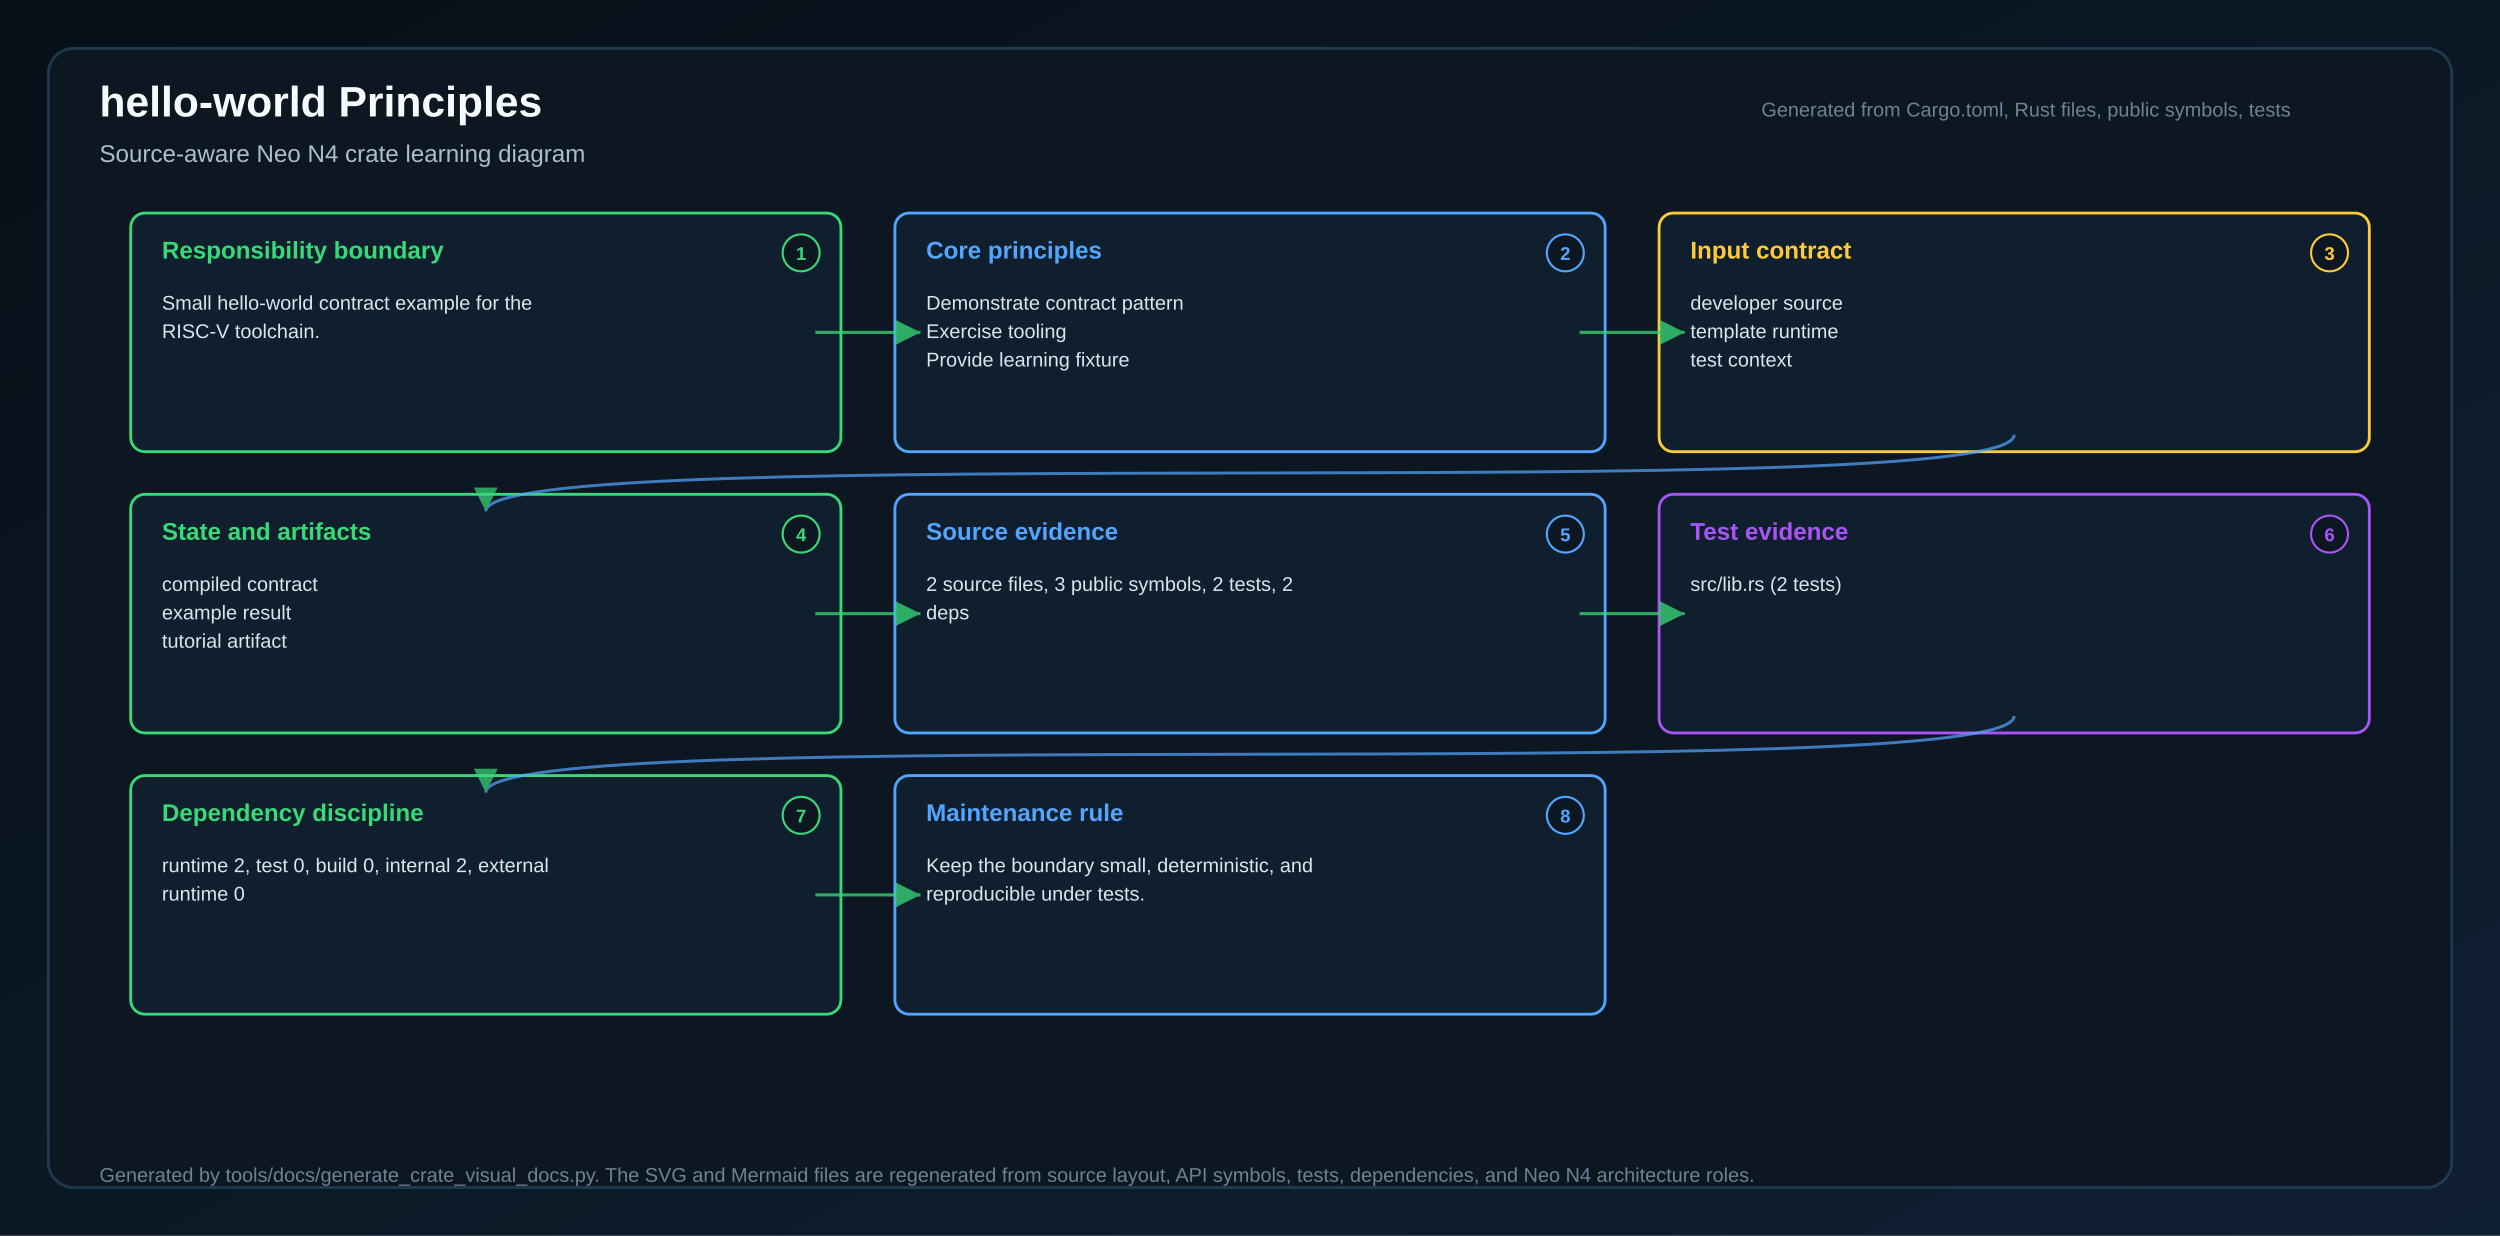
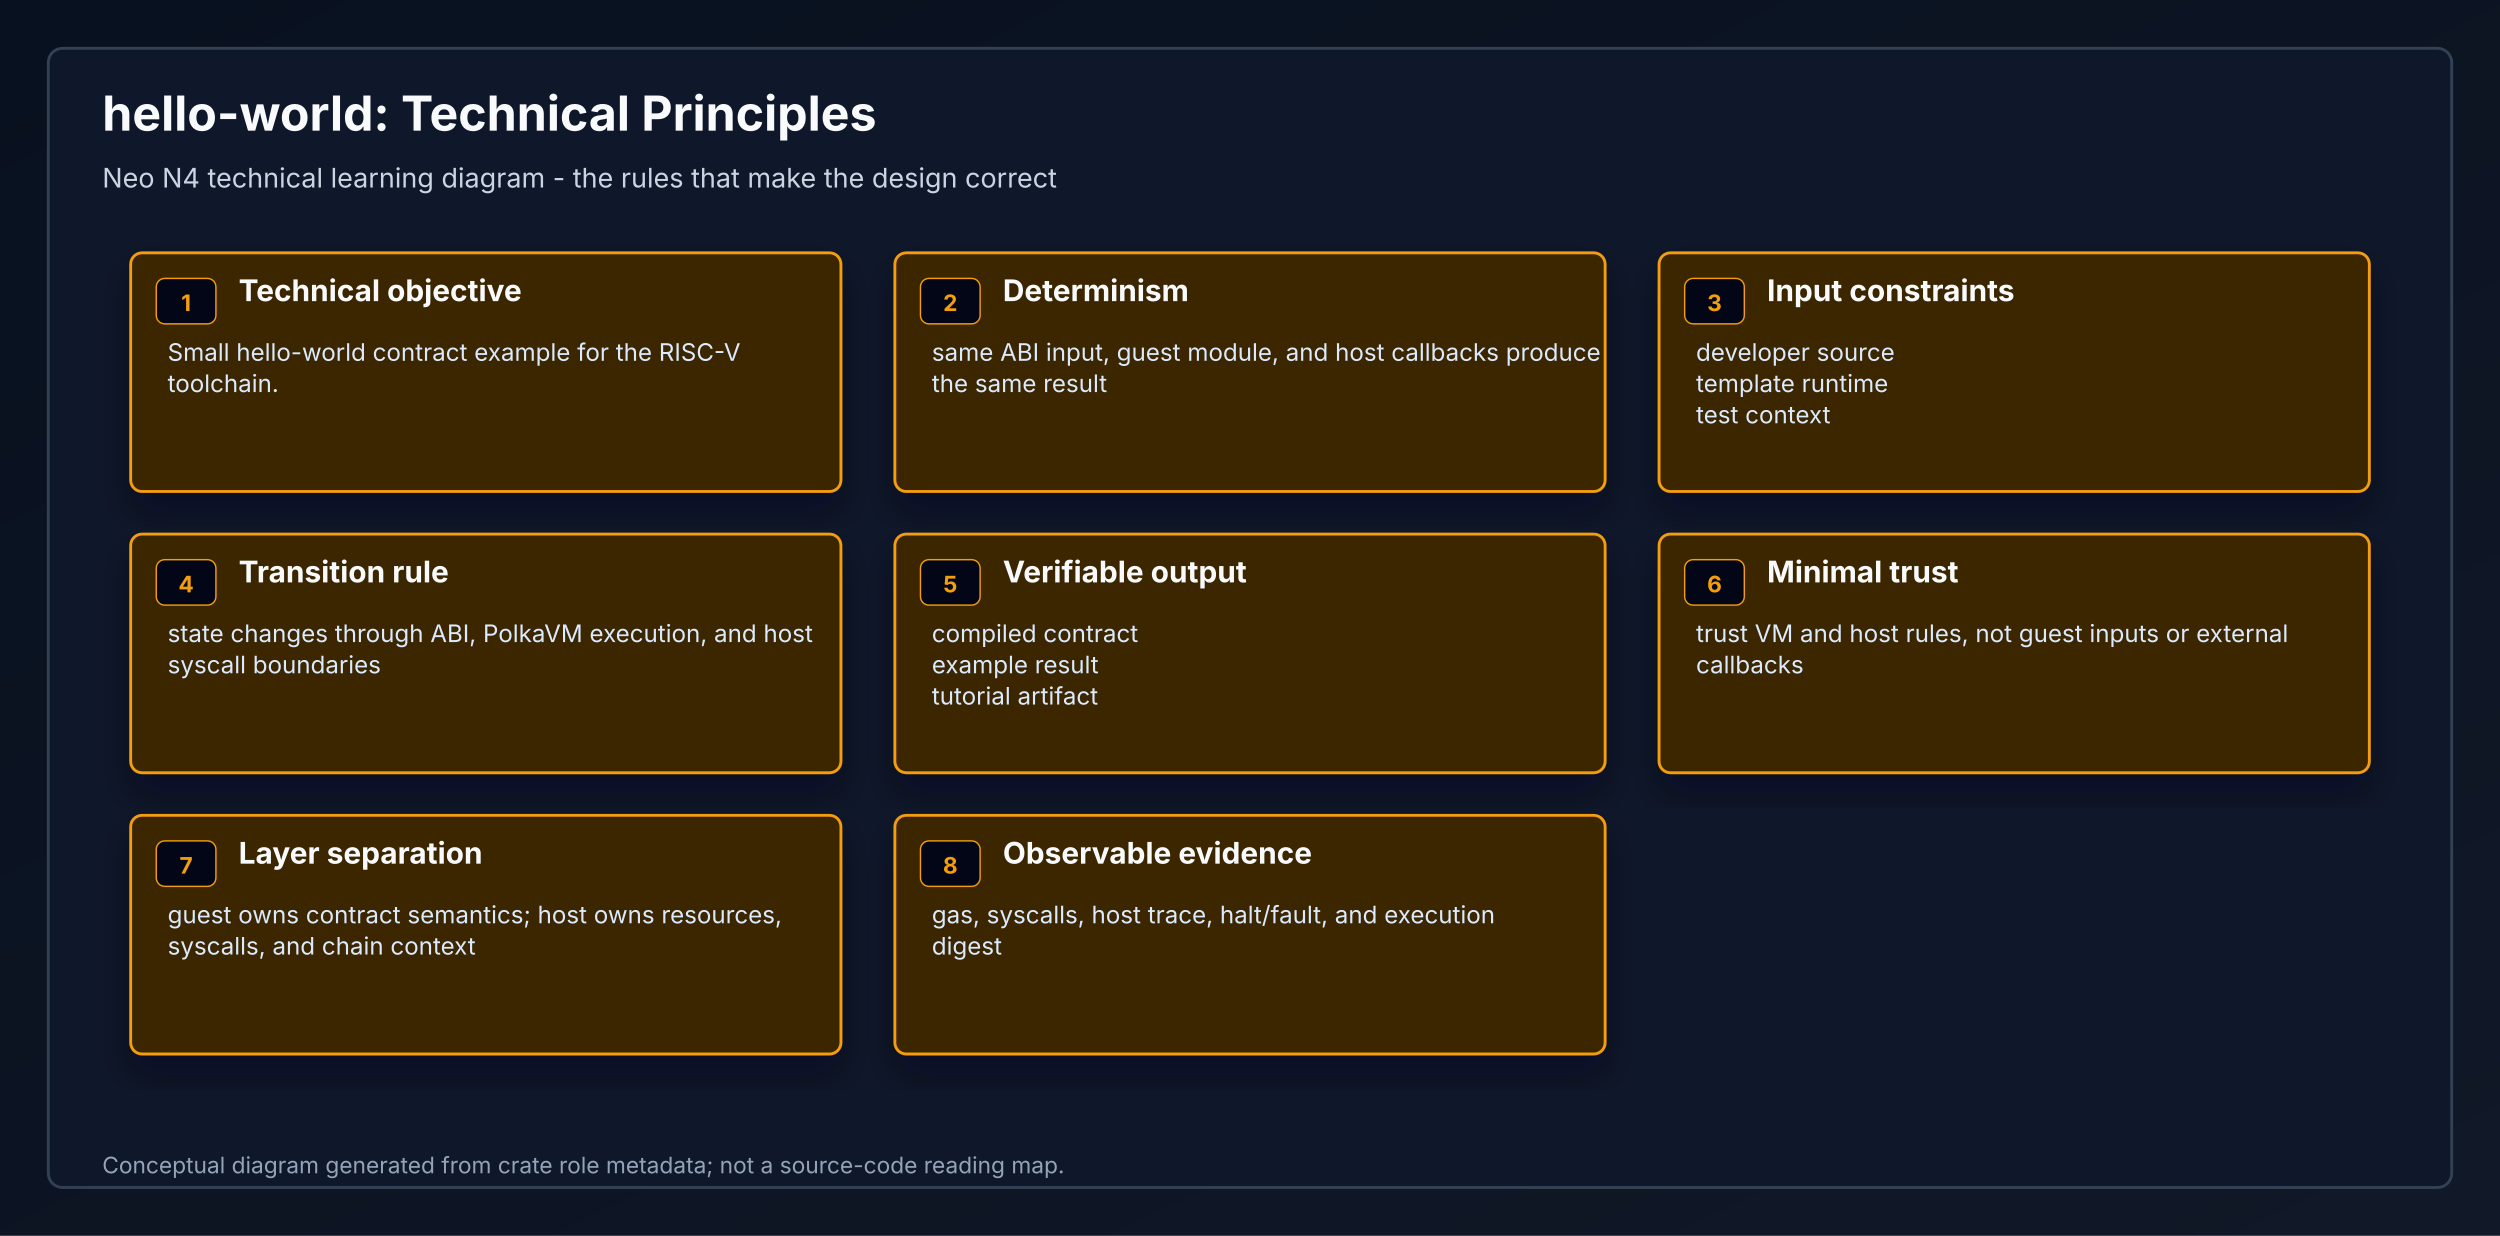
- <svg xmlns="http://www.w3.org/2000/svg" width="1760" height="870" viewBox="0 0 1760 870" role="img" aria-label="hello-world Principles">
+ <svg xmlns="http://www.w3.org/2000/svg" width="1760" height="870" viewBox="0 0 1760 870" role="img" aria-label="hello-world Technical Principles">
  <defs>
-     <linearGradient id="bg" x1="0" x2="1" y1="0" y2="1">
-       <stop offset="0" stop-color="#071018" />
-       <stop offset="1" stop-color="#102033" />
+     <linearGradient id="bg" x1="0" y1="0" x2="1" y2="1">
+       <stop offset="0%" stop-color="#08111f" />
+       <stop offset="100%" stop-color="#111827" />
    </linearGradient>
-     <marker id="arrow" markerWidth="12" markerHeight="12" refX="10" refY="6" orient="auto">
-       <path d="M2,2 L10,6 L2,10 Z" fill="#38d978" />
-     </marker>
+     <filter id="shadow" x="-15%" y="-15%" width="130%" height="130%">
+       <feDropShadow dx="0" dy="14" stdDeviation="12" flood-color="#020617" flood-opacity="0.42" />
+     </filter>
  </defs>
-   <rect x="0" y="0" width="1760" height="870" fill="url(#bg)" />
-   <rect x="34" y="34" width="1692" height="802" rx="18" fill="#0c1722" stroke="#1e3a4d" stroke-width="2" />
-   <text x="70" y="82" fill="#f6fbff" font-size="30" font-family="Segoe UI, Arial, sans-serif" font-weight="700">hello-world Principles</text>
-   <text x="70" y="114" fill="#aebdcc" font-size="17" font-family="Segoe UI, Arial, sans-serif">Source-aware Neo N4 crate learning diagram</text>
-   <text x="1240" y="82" fill="#6f8194" font-size="14" font-family="Segoe UI, Arial, sans-serif">Generated from Cargo.toml, Rust files, public symbols, tests</text>
-   <rect x="92" y="150" width="500" height="168" rx="10" fill="#101f2d" stroke="#38d978" stroke-width="2" />
-   <circle cx="564" cy="178" r="13" fill="#0c1722" stroke="#38d978" stroke-width="1.5" />
-   <text x="564" y="183" text-anchor="middle" fill="#38d978" font-size="13" font-family="Segoe UI, Arial, sans-serif" font-weight="700">1</text>
-   <text x="114" y="182" fill="#38d978" font-size="17" font-family="Segoe UI, Arial, sans-serif" font-weight="700">Responsibility boundary</text>
-   <text x="114" y="218" fill="#d9e6f2" font-size="14" font-family="Segoe UI, Arial, sans-serif">Small hello-world contract example for the</text>
-   <text x="114" y="238" fill="#d9e6f2" font-size="14" font-family="Segoe UI, Arial, sans-serif">RISC-V toolchain.</text>
-   <rect x="630" y="150" width="500" height="168" rx="10" fill="#101f2d" stroke="#52a6ff" stroke-width="2" />
-   <circle cx="1102" cy="178" r="13" fill="#0c1722" stroke="#52a6ff" stroke-width="1.5" />
-   <text x="1102" y="183" text-anchor="middle" fill="#52a6ff" font-size="13" font-family="Segoe UI, Arial, sans-serif" font-weight="700">2</text>
-   <text x="652" y="182" fill="#52a6ff" font-size="17" font-family="Segoe UI, Arial, sans-serif" font-weight="700">Core principles</text>
-   <text x="652" y="218" fill="#d9e6f2" font-size="14" font-family="Segoe UI, Arial, sans-serif">Demonstrate contract pattern</text>
-   <text x="652" y="238" fill="#d9e6f2" font-size="14" font-family="Segoe UI, Arial, sans-serif">Exercise tooling</text>
-   <text x="652" y="258" fill="#d9e6f2" font-size="14" font-family="Segoe UI, Arial, sans-serif">Provide learning fixture</text>
-   <rect x="1168" y="150" width="500" height="168" rx="10" fill="#101f2d" stroke="#ffca3a" stroke-width="2" />
-   <circle cx="1640" cy="178" r="13" fill="#0c1722" stroke="#ffca3a" stroke-width="1.5" />
-   <text x="1640" y="183" text-anchor="middle" fill="#ffca3a" font-size="13" font-family="Segoe UI, Arial, sans-serif" font-weight="700">3</text>
-   <text x="1190" y="182" fill="#ffca3a" font-size="17" font-family="Segoe UI, Arial, sans-serif" font-weight="700">Input contract</text>
-   <text x="1190" y="218" fill="#d9e6f2" font-size="14" font-family="Segoe UI, Arial, sans-serif">developer source</text>
-   <text x="1190" y="238" fill="#d9e6f2" font-size="14" font-family="Segoe UI, Arial, sans-serif">template runtime</text>
-   <text x="1190" y="258" fill="#d9e6f2" font-size="14" font-family="Segoe UI, Arial, sans-serif">test context</text>
-   <rect x="92" y="348" width="500" height="168" rx="10" fill="#101f2d" stroke="#38d978" stroke-width="2" />
-   <circle cx="564" cy="376" r="13" fill="#0c1722" stroke="#38d978" stroke-width="1.5" />
-   <text x="564" y="381" text-anchor="middle" fill="#38d978" font-size="13" font-family="Segoe UI, Arial, sans-serif" font-weight="700">4</text>
-   <text x="114" y="380" fill="#38d978" font-size="17" font-family="Segoe UI, Arial, sans-serif" font-weight="700">State and artifacts</text>
-   <text x="114" y="416" fill="#d9e6f2" font-size="14" font-family="Segoe UI, Arial, sans-serif">compiled contract</text>
-   <text x="114" y="436" fill="#d9e6f2" font-size="14" font-family="Segoe UI, Arial, sans-serif">example result</text>
-   <text x="114" y="456" fill="#d9e6f2" font-size="14" font-family="Segoe UI, Arial, sans-serif">tutorial artifact</text>
-   <rect x="630" y="348" width="500" height="168" rx="10" fill="#101f2d" stroke="#52a6ff" stroke-width="2" />
-   <circle cx="1102" cy="376" r="13" fill="#0c1722" stroke="#52a6ff" stroke-width="1.5" />
-   <text x="1102" y="381" text-anchor="middle" fill="#52a6ff" font-size="13" font-family="Segoe UI, Arial, sans-serif" font-weight="700">5</text>
-   <text x="652" y="380" fill="#52a6ff" font-size="17" font-family="Segoe UI, Arial, sans-serif" font-weight="700">Source evidence</text>
-   <text x="652" y="416" fill="#d9e6f2" font-size="14" font-family="Segoe UI, Arial, sans-serif">2 source files, 3 public symbols, 2 tests, 2</text>
-   <text x="652" y="436" fill="#d9e6f2" font-size="14" font-family="Segoe UI, Arial, sans-serif">deps</text>
-   <rect x="1168" y="348" width="500" height="168" rx="10" fill="#101f2d" stroke="#a855f7" stroke-width="2" />
-   <circle cx="1640" cy="376" r="13" fill="#0c1722" stroke="#a855f7" stroke-width="1.5" />
-   <text x="1640" y="381" text-anchor="middle" fill="#a855f7" font-size="13" font-family="Segoe UI, Arial, sans-serif" font-weight="700">6</text>
-   <text x="1190" y="380" fill="#a855f7" font-size="17" font-family="Segoe UI, Arial, sans-serif" font-weight="700">Test evidence</text>
-   <text x="1190" y="416" fill="#d9e6f2" font-size="14" font-family="Segoe UI, Arial, sans-serif">src/lib.rs (2 tests)</text>
-   <rect x="92" y="546" width="500" height="168" rx="10" fill="#101f2d" stroke="#38d978" stroke-width="2" />
-   <circle cx="564" cy="574" r="13" fill="#0c1722" stroke="#38d978" stroke-width="1.5" />
-   <text x="564" y="579" text-anchor="middle" fill="#38d978" font-size="13" font-family="Segoe UI, Arial, sans-serif" font-weight="700">7</text>
-   <text x="114" y="578" fill="#38d978" font-size="17" font-family="Segoe UI, Arial, sans-serif" font-weight="700">Dependency discipline</text>
-   <text x="114" y="614" fill="#d9e6f2" font-size="14" font-family="Segoe UI, Arial, sans-serif">runtime 2, test 0, build 0, internal 2, external</text>
-   <text x="114" y="634" fill="#d9e6f2" font-size="14" font-family="Segoe UI, Arial, sans-serif">runtime 0</text>
-   <rect x="630" y="546" width="500" height="168" rx="10" fill="#101f2d" stroke="#52a6ff" stroke-width="2" />
-   <circle cx="1102" cy="574" r="13" fill="#0c1722" stroke="#52a6ff" stroke-width="1.5" />
-   <text x="1102" y="579" text-anchor="middle" fill="#52a6ff" font-size="13" font-family="Segoe UI, Arial, sans-serif" font-weight="700">8</text>
-   <text x="652" y="578" fill="#52a6ff" font-size="17" font-family="Segoe UI, Arial, sans-serif" font-weight="700">Maintenance rule</text>
-   <text x="652" y="614" fill="#d9e6f2" font-size="14" font-family="Segoe UI, Arial, sans-serif">Keep the boundary small, deterministic, and</text>
-   <text x="652" y="634" fill="#d9e6f2" font-size="14" font-family="Segoe UI, Arial, sans-serif">reproducible under tests.</text>
-   <line x1="574" y1="234" x2="648" y2="234" stroke="#38d978" stroke-width="2.2" marker-end="url(#arrow)" opacity="0.75" />
-   <line x1="1112" y1="234" x2="1186" y2="234" stroke="#38d978" stroke-width="2.2" marker-end="url(#arrow)" opacity="0.75" />
-   <line x1="574" y1="432" x2="648" y2="432" stroke="#38d978" stroke-width="2.2" marker-end="url(#arrow)" opacity="0.75" />
-   <line x1="1112" y1="432" x2="1186" y2="432" stroke="#38d978" stroke-width="2.2" marker-end="url(#arrow)" opacity="0.75" />
-   <line x1="574" y1="630" x2="648" y2="630" stroke="#38d978" stroke-width="2.2" marker-end="url(#arrow)" opacity="0.75" />
-   <path d="M1418 306 C1418 358, 342 308, 342 360" stroke="#52a6ff" stroke-width="2.1" fill="none" marker-end="url(#arrow)" opacity="0.7" />
-   <path d="M1418 504 C1418 556, 342 506, 342 558" stroke="#52a6ff" stroke-width="2.1" fill="none" marker-end="url(#arrow)" opacity="0.7" />
-   <text x="70" y="832" fill="#6f8194" font-size="14" font-family="Segoe UI, Arial, sans-serif">Generated by tools/docs/generate_crate_visual_docs.py. The SVG and Mermaid files are regenerated from source layout, API symbols, tests, dependencies, and Neo N4 architecture roles.</text>
+   <rect width="1760" height="100%" fill="url(#bg)" />
+   <rect x="34" y="34" width="1692" height="802" rx="10" fill="#0f172a" stroke="#334155" stroke-width="2" />
+   <text x="72" y="92" fill="#f8fafc" font-family="Inter,Segoe UI,Arial,sans-serif" font-size="34" font-weight="700">hello-world: Technical Principles</text>
+   <text x="72" y="132" fill="#cbd5e1" font-family="Inter,Segoe UI,Arial,sans-serif" font-size="19">Neo N4 technical learning diagram - the rules that make the design correct</text>
+   <rect x="92" y="178" width="500" height="168" rx="8" fill="#3a2500" stroke="#f59e0b" stroke-width="2" filter="url(#shadow)" />
+   <rect x="110" y="196" width="42" height="32" rx="6" fill="#020617" stroke="#f59e0b" stroke-width="1" />
+   <text x="131" y="219" text-anchor="middle" fill="#f59e0b" font-family="Inter,Segoe UI,Arial,sans-serif" font-size="16" font-weight="700">1</text>
+   <text x="168" y="212" fill="#f8fafc" font-family="Inter,Segoe UI,Arial,sans-serif" font-size="21" font-weight="700">Technical objective</text>
+   <text x="118" y="254" fill="#dbeafe" font-family="Inter,Segoe UI,Arial,sans-serif" font-size="17">Small hello-world contract example for the RISC-V</text>
+   <text x="118" y="276" fill="#dbeafe" font-family="Inter,Segoe UI,Arial,sans-serif" font-size="17">toolchain.</text>
+   <rect x="630" y="178" width="500" height="168" rx="8" fill="#3a2500" stroke="#f59e0b" stroke-width="2" filter="url(#shadow)" />
+   <rect x="648" y="196" width="42" height="32" rx="6" fill="#020617" stroke="#f59e0b" stroke-width="1" />
+   <text x="669" y="219" text-anchor="middle" fill="#f59e0b" font-family="Inter,Segoe UI,Arial,sans-serif" font-size="16" font-weight="700">2</text>
+   <text x="706" y="212" fill="#f8fafc" font-family="Inter,Segoe UI,Arial,sans-serif" font-size="21" font-weight="700">Determinism</text>
+   <text x="656" y="254" fill="#dbeafe" font-family="Inter,Segoe UI,Arial,sans-serif" font-size="17">same ABI input, guest module, and host callbacks produce</text>
+   <text x="656" y="276" fill="#dbeafe" font-family="Inter,Segoe UI,Arial,sans-serif" font-size="17">the same result</text>
+   <rect x="1168" y="178" width="500" height="168" rx="8" fill="#3a2500" stroke="#f59e0b" stroke-width="2" filter="url(#shadow)" />
+   <rect x="1186" y="196" width="42" height="32" rx="6" fill="#020617" stroke="#f59e0b" stroke-width="1" />
+   <text x="1207" y="219" text-anchor="middle" fill="#f59e0b" font-family="Inter,Segoe UI,Arial,sans-serif" font-size="16" font-weight="700">3</text>
+   <text x="1244" y="212" fill="#f8fafc" font-family="Inter,Segoe UI,Arial,sans-serif" font-size="21" font-weight="700">Input constraints</text>
+   <text x="1194" y="254" fill="#dbeafe" font-family="Inter,Segoe UI,Arial,sans-serif" font-size="17">developer source</text>
+   <text x="1194" y="276" fill="#dbeafe" font-family="Inter,Segoe UI,Arial,sans-serif" font-size="17">template runtime</text>
+   <text x="1194" y="298" fill="#dbeafe" font-family="Inter,Segoe UI,Arial,sans-serif" font-size="17">test context</text>
+   <rect x="92" y="376" width="500" height="168" rx="8" fill="#3a2500" stroke="#f59e0b" stroke-width="2" filter="url(#shadow)" />
+   <rect x="110" y="394" width="42" height="32" rx="6" fill="#020617" stroke="#f59e0b" stroke-width="1" />
+   <text x="131" y="417" text-anchor="middle" fill="#f59e0b" font-family="Inter,Segoe UI,Arial,sans-serif" font-size="16" font-weight="700">4</text>
+   <text x="168" y="410" fill="#f8fafc" font-family="Inter,Segoe UI,Arial,sans-serif" font-size="21" font-weight="700">Transition rule</text>
+   <text x="118" y="452" fill="#dbeafe" font-family="Inter,Segoe UI,Arial,sans-serif" font-size="17">state changes through ABI, PolkaVM execution, and host</text>
+   <text x="118" y="474" fill="#dbeafe" font-family="Inter,Segoe UI,Arial,sans-serif" font-size="17">syscall boundaries</text>
+   <rect x="630" y="376" width="500" height="168" rx="8" fill="#3a2500" stroke="#f59e0b" stroke-width="2" filter="url(#shadow)" />
+   <rect x="648" y="394" width="42" height="32" rx="6" fill="#020617" stroke="#f59e0b" stroke-width="1" />
+   <text x="669" y="417" text-anchor="middle" fill="#f59e0b" font-family="Inter,Segoe UI,Arial,sans-serif" font-size="16" font-weight="700">5</text>
+   <text x="706" y="410" fill="#f8fafc" font-family="Inter,Segoe UI,Arial,sans-serif" font-size="21" font-weight="700">Verifiable output</text>
+   <text x="656" y="452" fill="#dbeafe" font-family="Inter,Segoe UI,Arial,sans-serif" font-size="17">compiled contract</text>
+   <text x="656" y="474" fill="#dbeafe" font-family="Inter,Segoe UI,Arial,sans-serif" font-size="17">example result</text>
+   <text x="656" y="496" fill="#dbeafe" font-family="Inter,Segoe UI,Arial,sans-serif" font-size="17">tutorial artifact</text>
+   <rect x="1168" y="376" width="500" height="168" rx="8" fill="#3a2500" stroke="#f59e0b" stroke-width="2" filter="url(#shadow)" />
+   <rect x="1186" y="394" width="42" height="32" rx="6" fill="#020617" stroke="#f59e0b" stroke-width="1" />
+   <text x="1207" y="417" text-anchor="middle" fill="#f59e0b" font-family="Inter,Segoe UI,Arial,sans-serif" font-size="16" font-weight="700">6</text>
+   <text x="1244" y="410" fill="#f8fafc" font-family="Inter,Segoe UI,Arial,sans-serif" font-size="21" font-weight="700">Minimal trust</text>
+   <text x="1194" y="452" fill="#dbeafe" font-family="Inter,Segoe UI,Arial,sans-serif" font-size="17">trust VM and host rules, not guest inputs or external</text>
+   <text x="1194" y="474" fill="#dbeafe" font-family="Inter,Segoe UI,Arial,sans-serif" font-size="17">callbacks</text>
+   <rect x="92" y="574" width="500" height="168" rx="8" fill="#3a2500" stroke="#f59e0b" stroke-width="2" filter="url(#shadow)" />
+   <rect x="110" y="592" width="42" height="32" rx="6" fill="#020617" stroke="#f59e0b" stroke-width="1" />
+   <text x="131" y="615" text-anchor="middle" fill="#f59e0b" font-family="Inter,Segoe UI,Arial,sans-serif" font-size="16" font-weight="700">7</text>
+   <text x="168" y="608" fill="#f8fafc" font-family="Inter,Segoe UI,Arial,sans-serif" font-size="21" font-weight="700">Layer separation</text>
+   <text x="118" y="650" fill="#dbeafe" font-family="Inter,Segoe UI,Arial,sans-serif" font-size="17">guest owns contract semantics; host owns resources,</text>
+   <text x="118" y="672" fill="#dbeafe" font-family="Inter,Segoe UI,Arial,sans-serif" font-size="17">syscalls, and chain context</text>
+   <rect x="630" y="574" width="500" height="168" rx="8" fill="#3a2500" stroke="#f59e0b" stroke-width="2" filter="url(#shadow)" />
+   <rect x="648" y="592" width="42" height="32" rx="6" fill="#020617" stroke="#f59e0b" stroke-width="1" />
+   <text x="669" y="615" text-anchor="middle" fill="#f59e0b" font-family="Inter,Segoe UI,Arial,sans-serif" font-size="16" font-weight="700">8</text>
+   <text x="706" y="608" fill="#f8fafc" font-family="Inter,Segoe UI,Arial,sans-serif" font-size="21" font-weight="700">Observable evidence</text>
+   <text x="656" y="650" fill="#dbeafe" font-family="Inter,Segoe UI,Arial,sans-serif" font-size="17">gas, syscalls, host trace, halt/fault, and execution</text>
+   <text x="656" y="672" fill="#dbeafe" font-family="Inter,Segoe UI,Arial,sans-serif" font-size="17">digest</text>
+   <text x="72" y="826" fill="#94a3b8" font-family="Inter,Segoe UI,Arial,sans-serif" font-size="16">Conceptual diagram generated from crate role metadata; not a source-code reading map.</text>
</svg>
